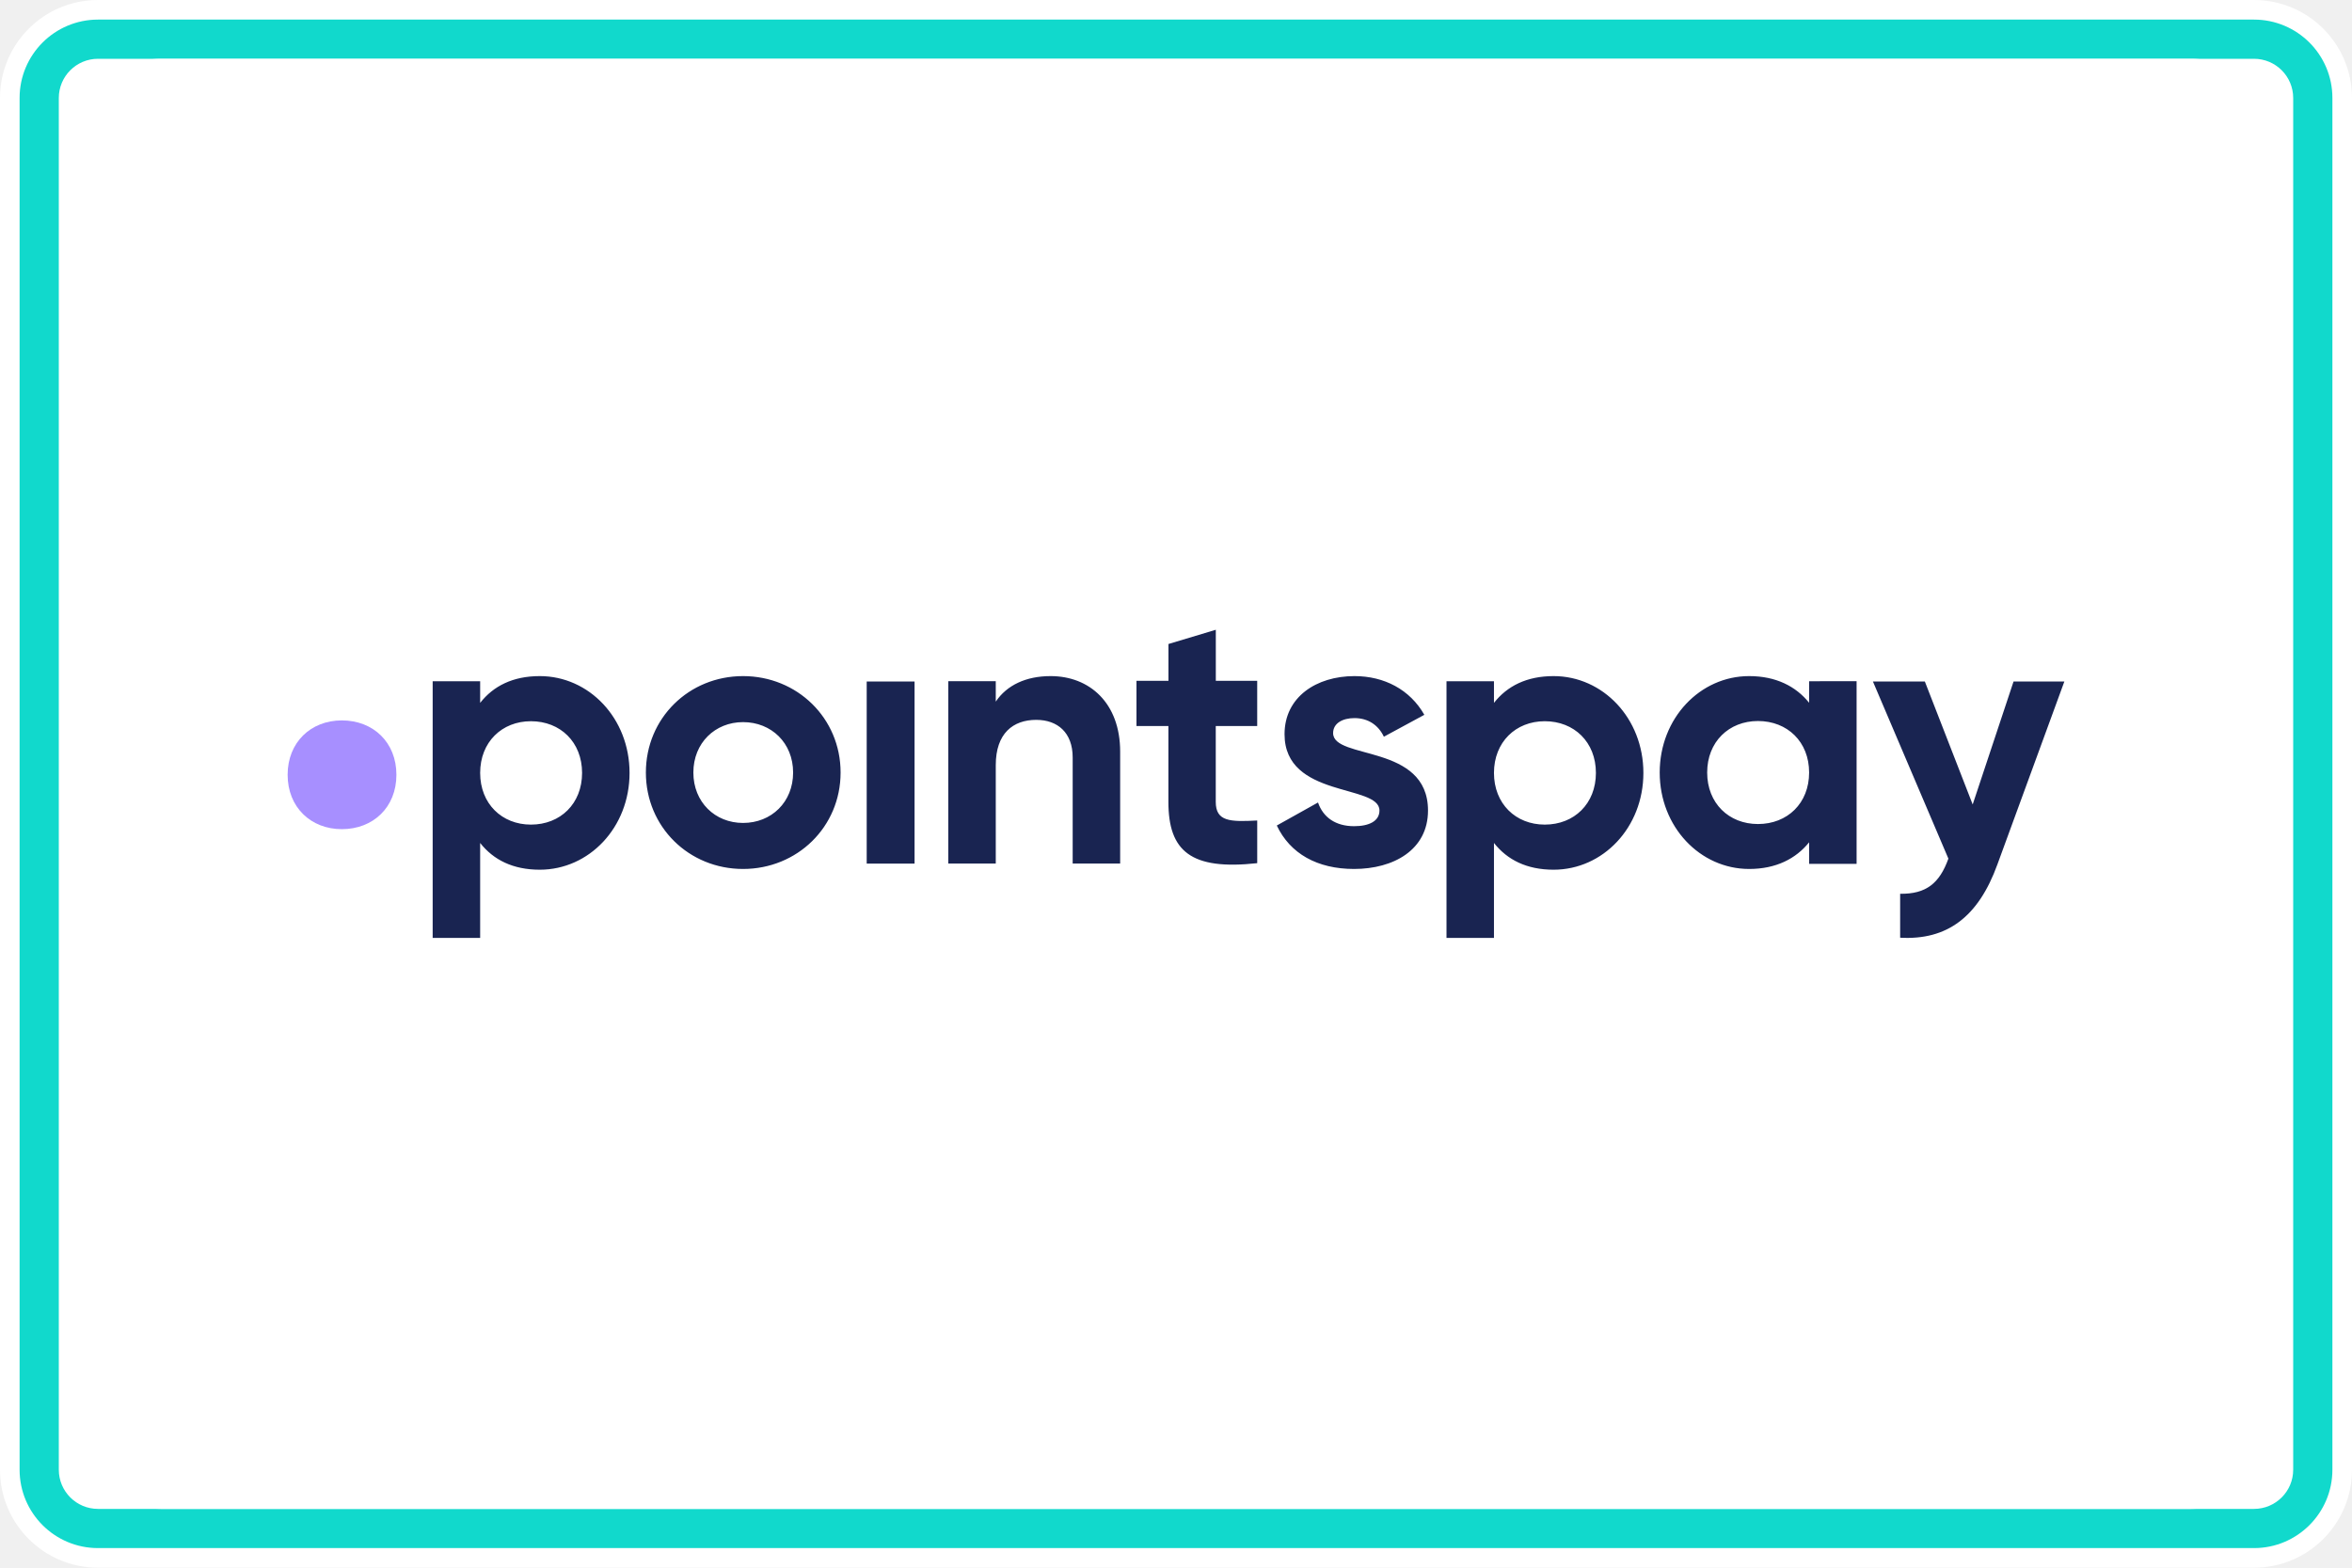
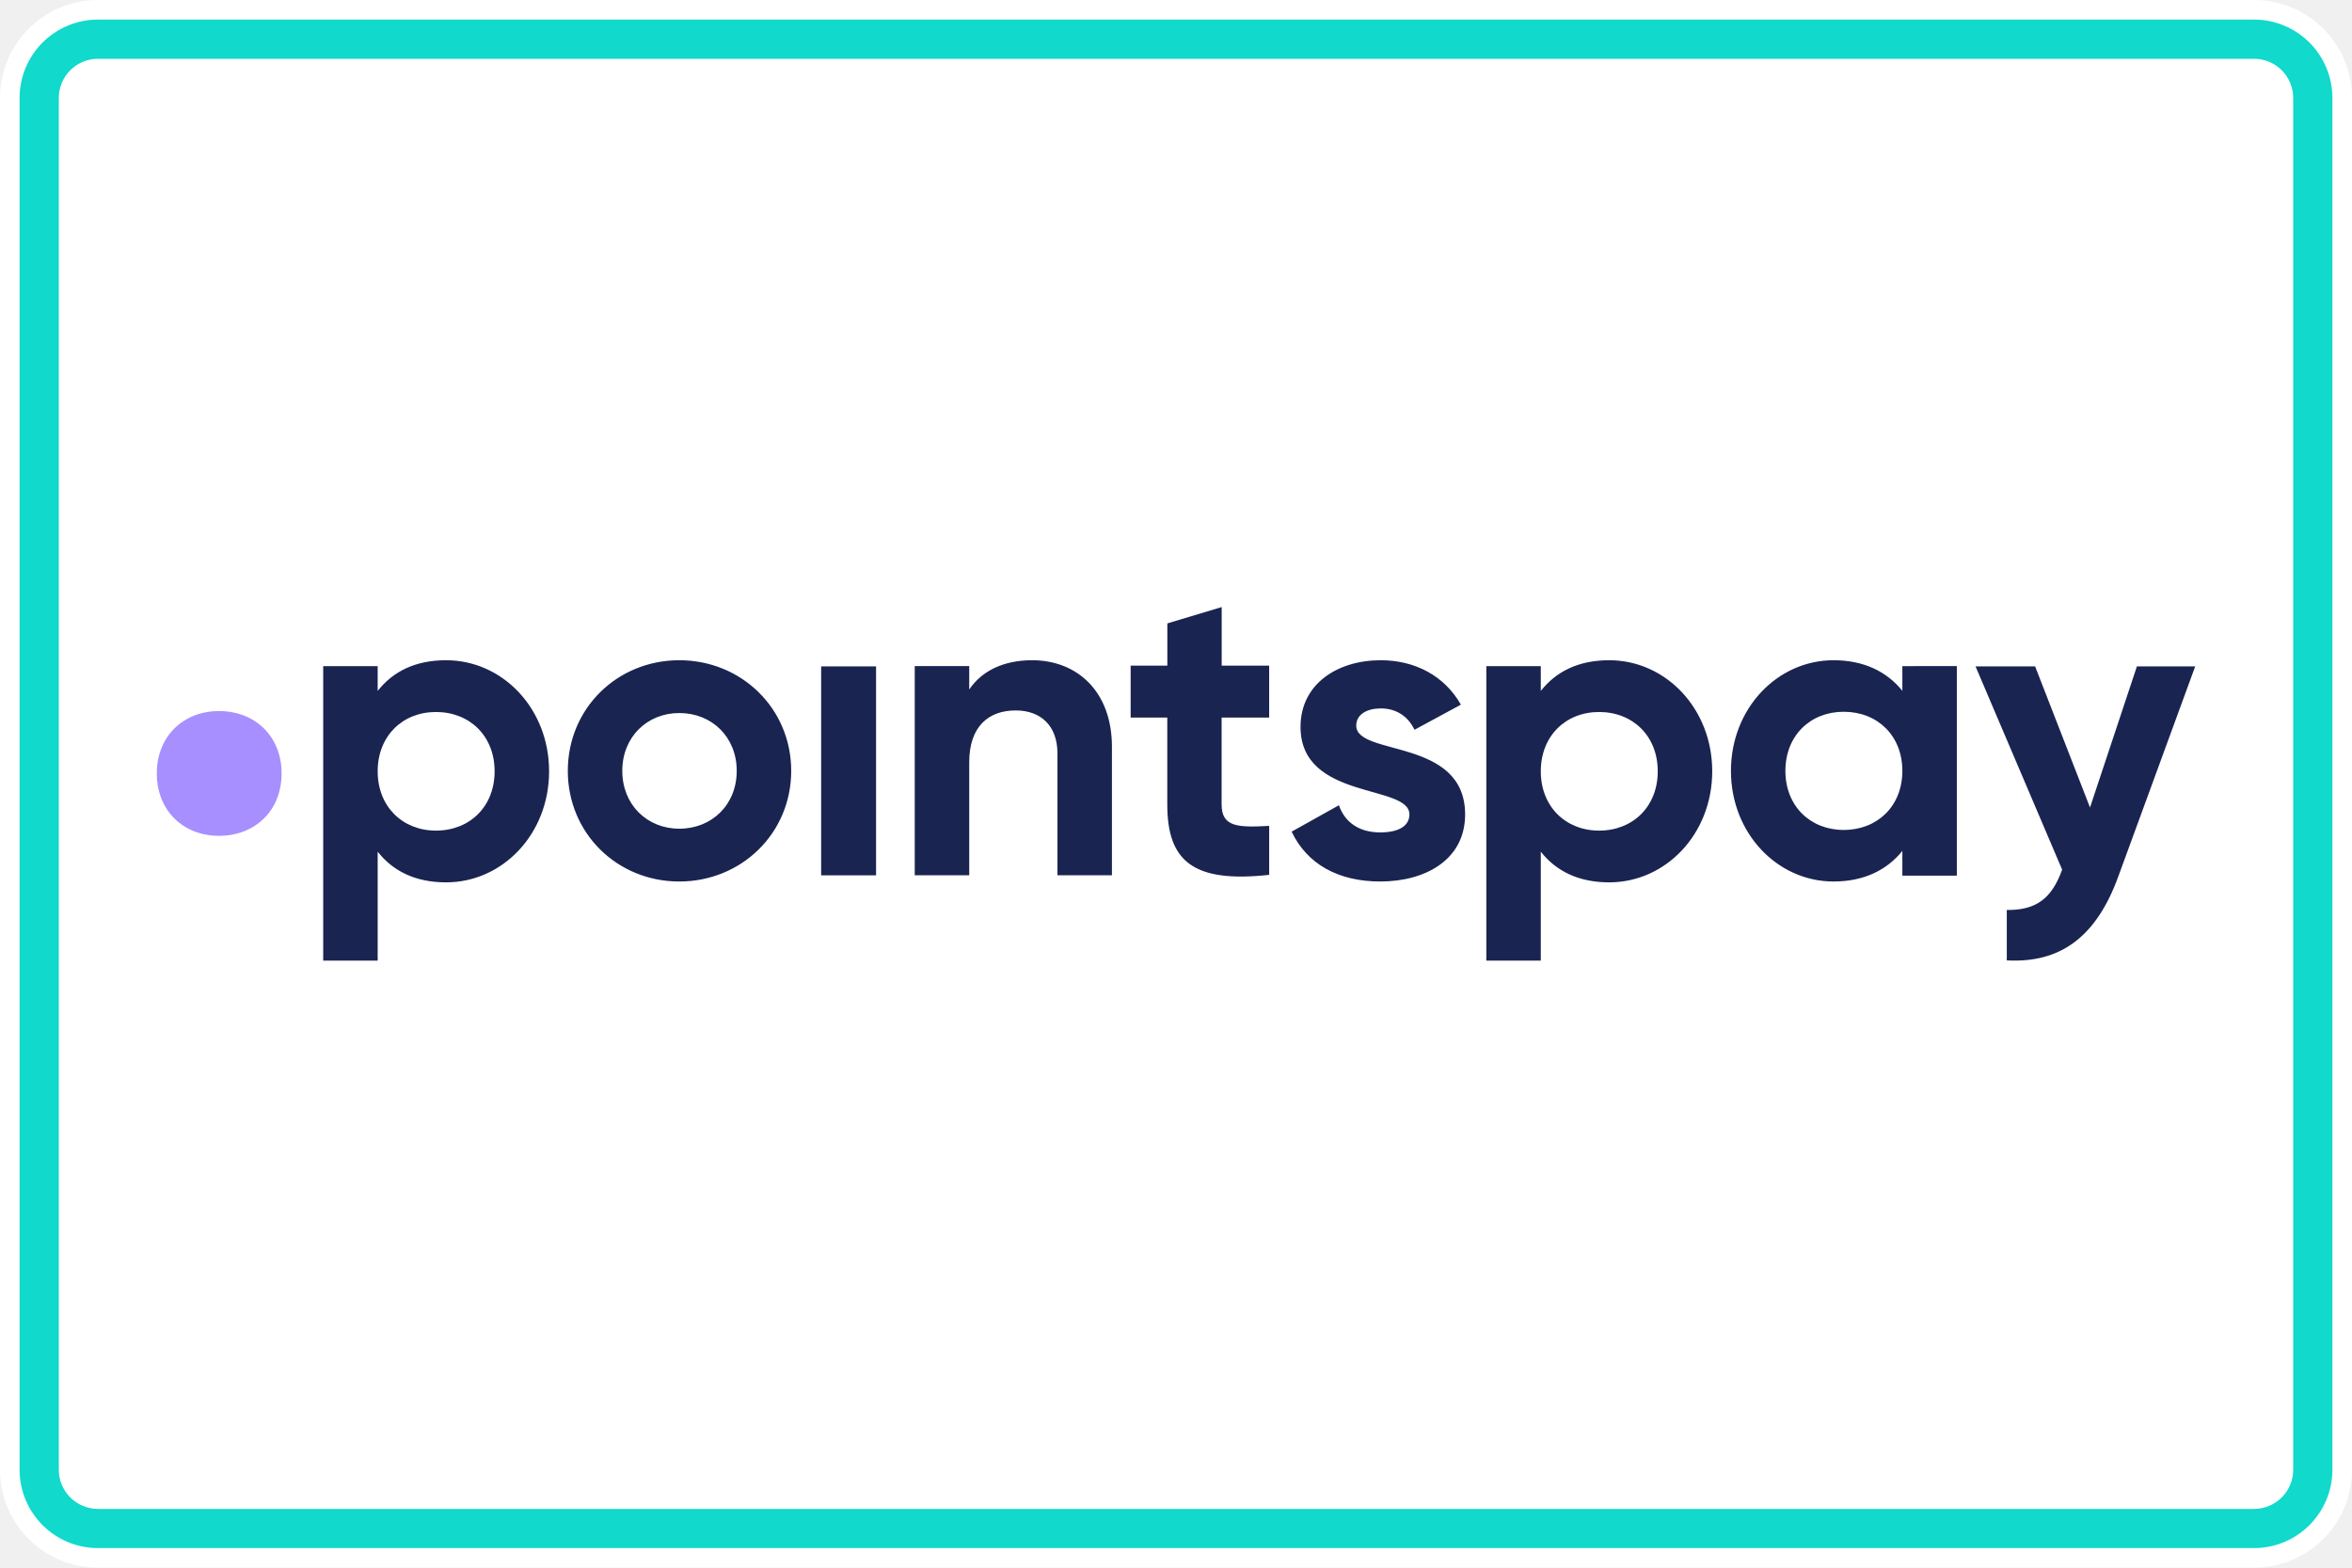
<svg xmlns="http://www.w3.org/2000/svg" width="120" height="80" viewBox="0 0 120 80" role="img" aria-labelledby="t-pointspay">
  <rect width="120" height="80" rx="5" fill="#FFFFFF" />
  <rect x="1" y="1" width="118" height="78" rx="4" fill="#11D9CC" />
  <rect x="3" y="3" width="114" height="74" rx="2" fill="white" />
-   <svg fill="none" x="3" y="3" width="114" height="74" viewBox="0 0 120 80" preserveAspectRatio="xMidYMid meet">
+   <svg fill="none" x="8" y="8" width="104" height="64" viewBox="11 31.5 98 17" preserveAspectRatio="xMidYMid meet">
    <rect width="120" height="80" rx="4" fill="white" />
    <path d="M24.907 34.056C27.628 34.056 29.86 36.382 29.86 39.397C29.86 42.411 27.628 44.737 24.907 44.737C23.425 44.737 22.349 44.191 21.619 43.261V48.5H19V34.34H21.619V35.533C22.349 34.602 23.425 34.056 24.907 34.056ZM80.827 34.056C83.547 34.056 85.78 36.382 85.78 39.397C85.78 42.411 83.547 44.737 80.827 44.737C79.346 44.737 78.27 44.191 77.538 43.261V48.5H74.92V34.34H77.538V35.533C78.27 34.602 79.346 34.056 80.827 34.056ZM101.304 34.353L103.943 41.138L106.197 34.353H109L105.304 44.451C104.248 47.359 102.522 48.631 99.942 48.489V46.065C101.384 46.085 102.116 45.48 102.603 44.126L98.44 34.353H101.304ZM36.12 34.056C39.105 34.056 41.5 36.373 41.5 39.376C41.5 42.379 39.106 44.696 36.12 44.696C33.135 44.696 30.76 42.378 30.76 39.376C30.76 36.373 33.136 34.056 36.12 34.056ZM69.843 34.056C71.486 34.056 72.907 34.801 73.697 36.192L71.466 37.4C71.161 36.756 70.593 36.373 69.843 36.373C69.193 36.373 68.666 36.655 68.666 37.199C68.665 38.692 73.9 37.765 73.9 41.472C73.9 43.648 71.993 44.696 69.822 44.696C67.793 44.696 66.292 43.85 65.56 42.299L67.833 41.029C68.118 41.855 68.808 42.336 69.822 42.336C70.654 42.336 71.222 42.054 71.222 41.47C71.222 40 65.987 40.806 65.987 37.26C65.987 35.204 67.752 34.056 69.843 34.056ZM91.612 34.056C93.094 34.056 94.19 34.62 94.921 35.527V34.339L97.54 34.337V44.414H94.921V43.225C94.19 44.132 93.094 44.696 91.612 44.696C88.913 44.696 86.68 42.379 86.68 39.376C86.68 36.374 88.913 34.056 91.612 34.056ZM62.196 31.5V34.316H64.479V36.812H62.193V40.996C62.193 42.082 62.983 42.102 64.48 42.022V44.376C60.817 44.778 59.581 43.712 59.581 40.995V36.812H57.82V34.316H59.584V32.285L62.196 31.5ZM45.58 34.353V44.399H42.94V34.353H45.58ZM53.083 34.056C55.235 34.055 56.92 35.544 56.92 38.221V44.398H54.301V38.543C54.301 37.174 53.469 36.47 52.292 36.47C51.013 36.47 50.059 37.215 50.059 38.965V44.398H47.44V34.337H50.059V35.464C50.668 34.559 51.723 34.056 53.083 34.056ZM24.42 36.545C22.816 36.545 21.619 37.698 21.619 39.397C21.619 41.096 22.816 42.249 24.42 42.249C26.044 42.249 27.241 41.096 27.241 39.397C27.241 37.698 26.044 36.545 24.42 36.545ZM80.34 36.545C78.736 36.545 77.538 37.698 77.538 39.397C77.538 41.096 78.736 42.249 80.34 42.249C81.964 42.249 83.161 41.096 83.161 39.397C83.161 37.698 81.965 36.545 80.34 36.545ZM92.099 36.534C90.496 36.534 89.298 37.682 89.298 39.376C89.298 41.069 90.495 42.217 92.099 42.217C93.725 42.217 94.921 41.069 94.921 39.376C94.921 37.682 93.725 36.534 92.099 36.534ZM36.12 36.595C34.577 36.595 33.379 37.744 33.379 39.376C33.379 41.009 34.577 42.157 36.12 42.157C37.683 42.157 38.881 41.009 38.881 39.376C38.881 37.744 37.684 36.595 36.12 36.595Z" fill="#192451" />
    <path d="M17 39.5C17 37.712 15.723 36.5 13.989 36.5C12.278 36.5 11 37.712 11 39.5C11 41.288 12.277 42.5 13.989 42.5C15.723 42.5 17 41.288 17 39.5Z" fill="#A78FFF" />
  </svg>
</svg>
